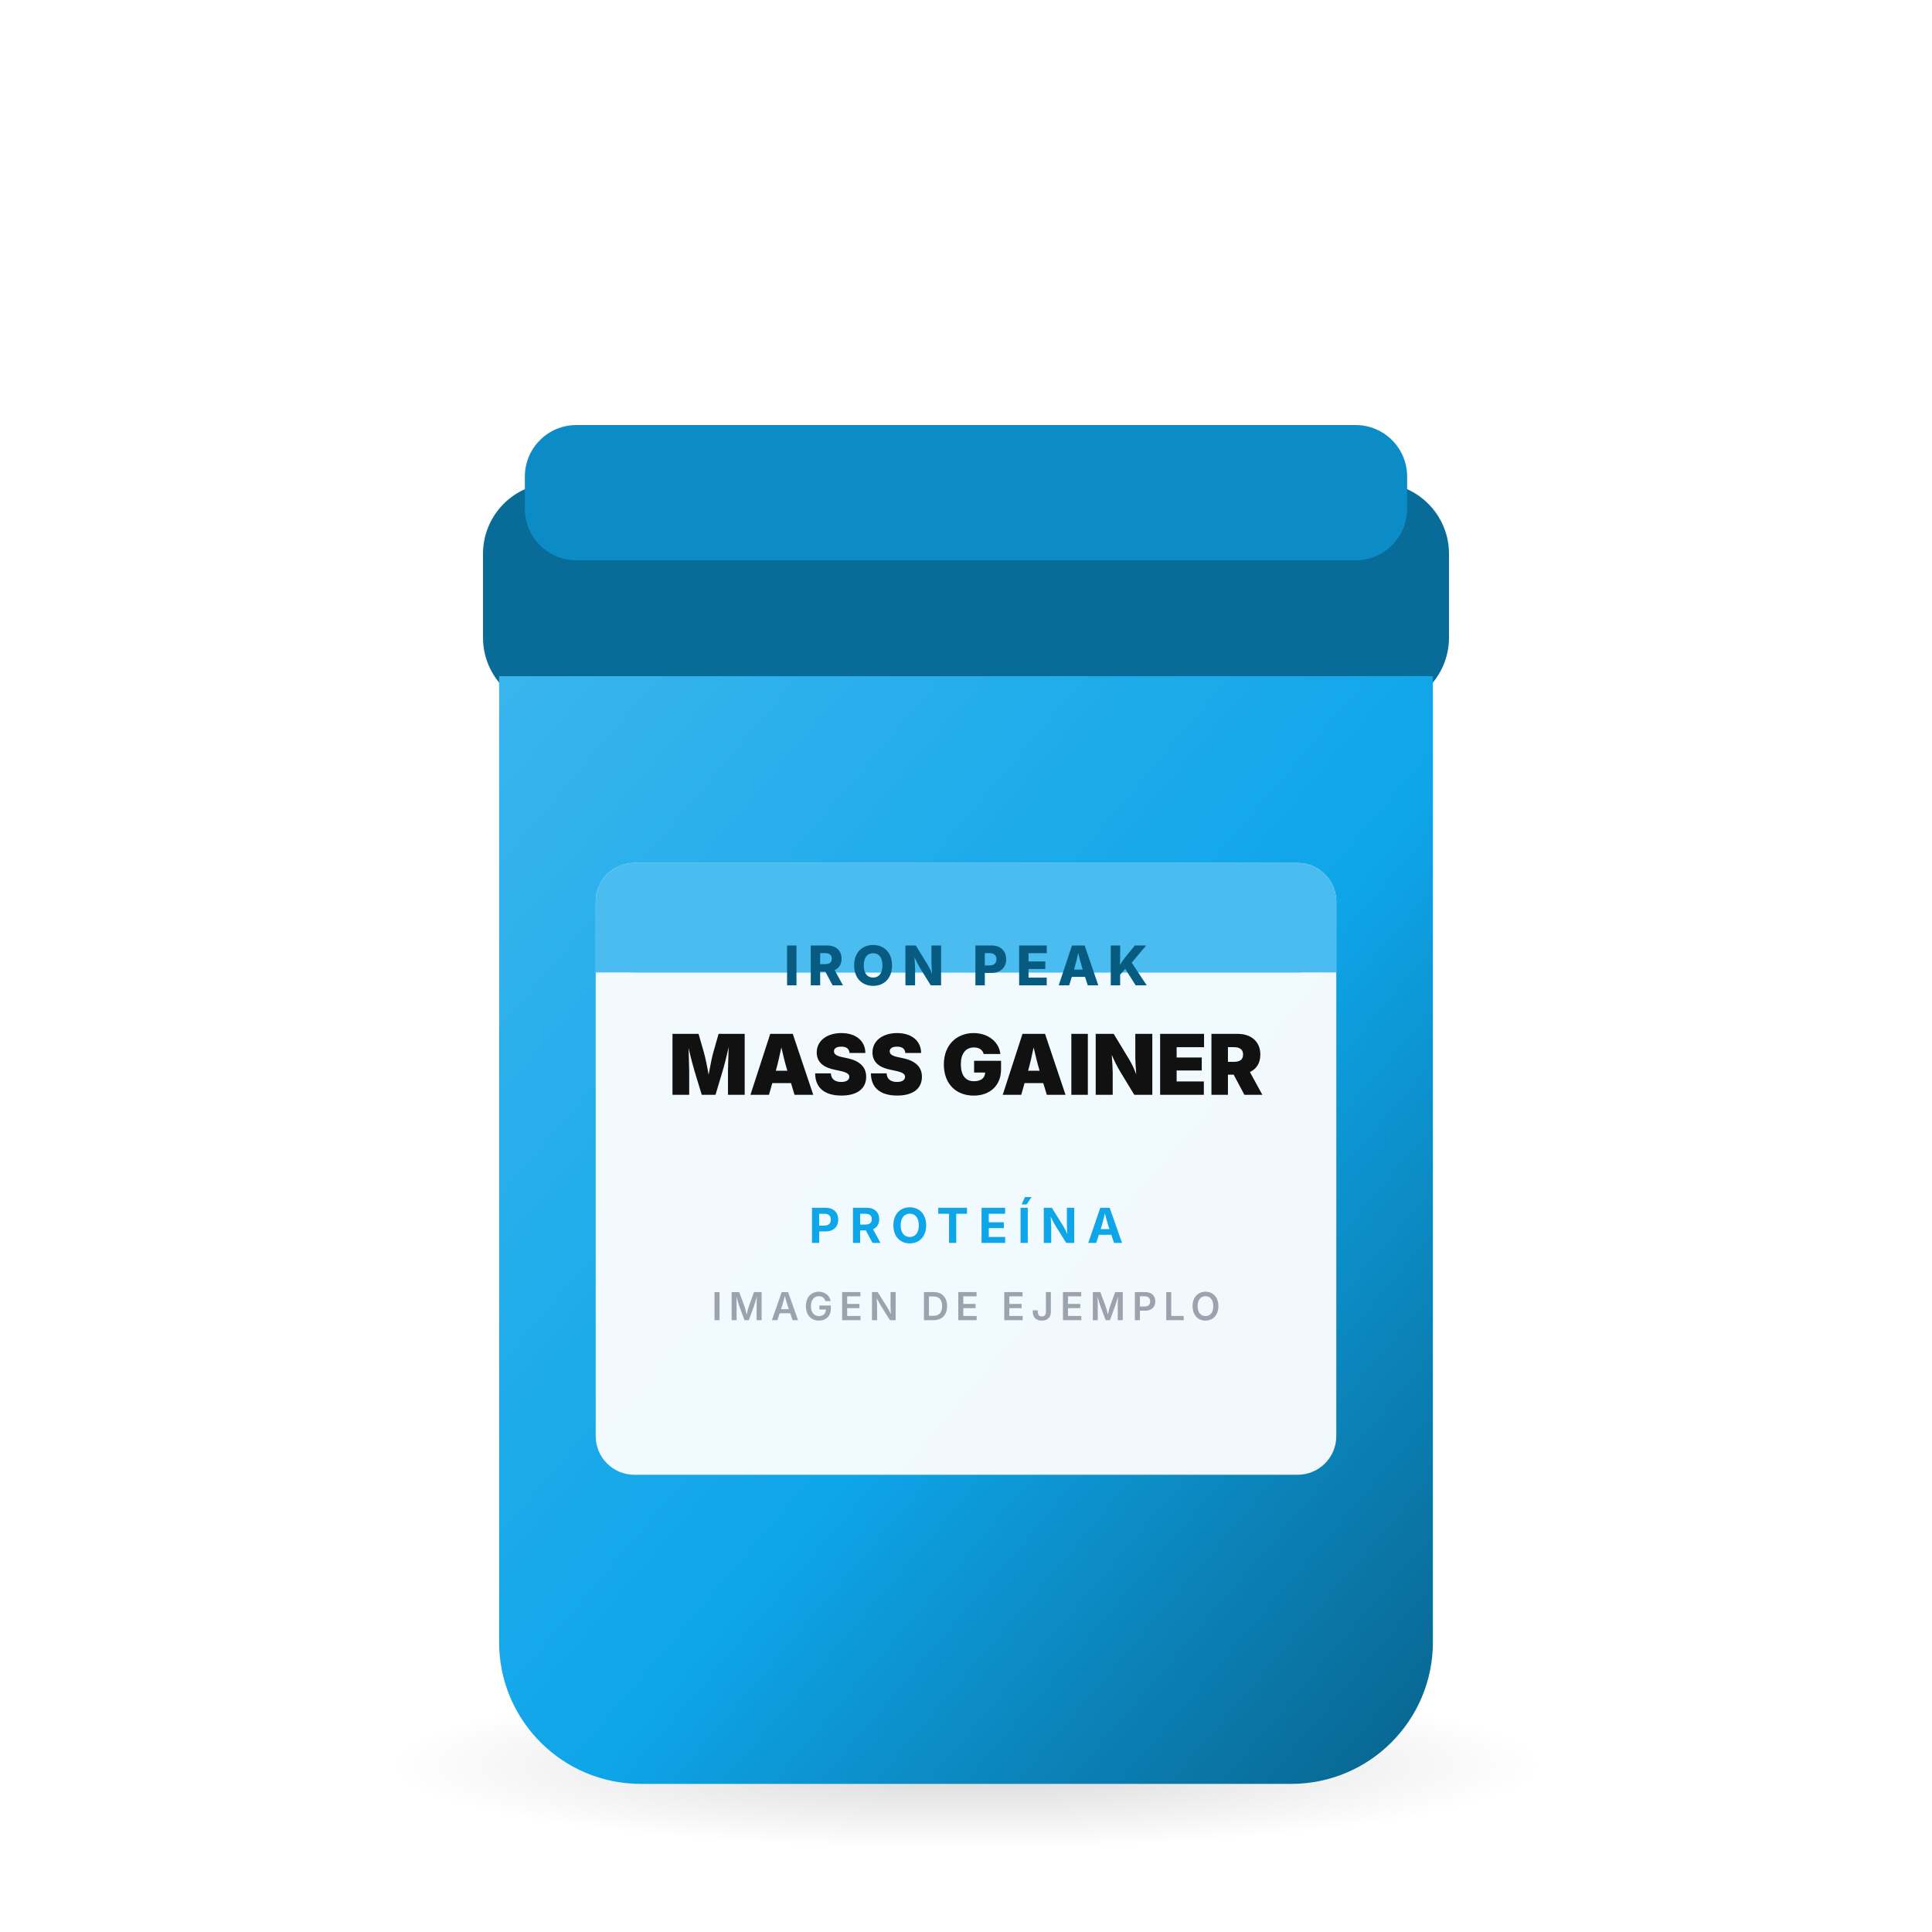
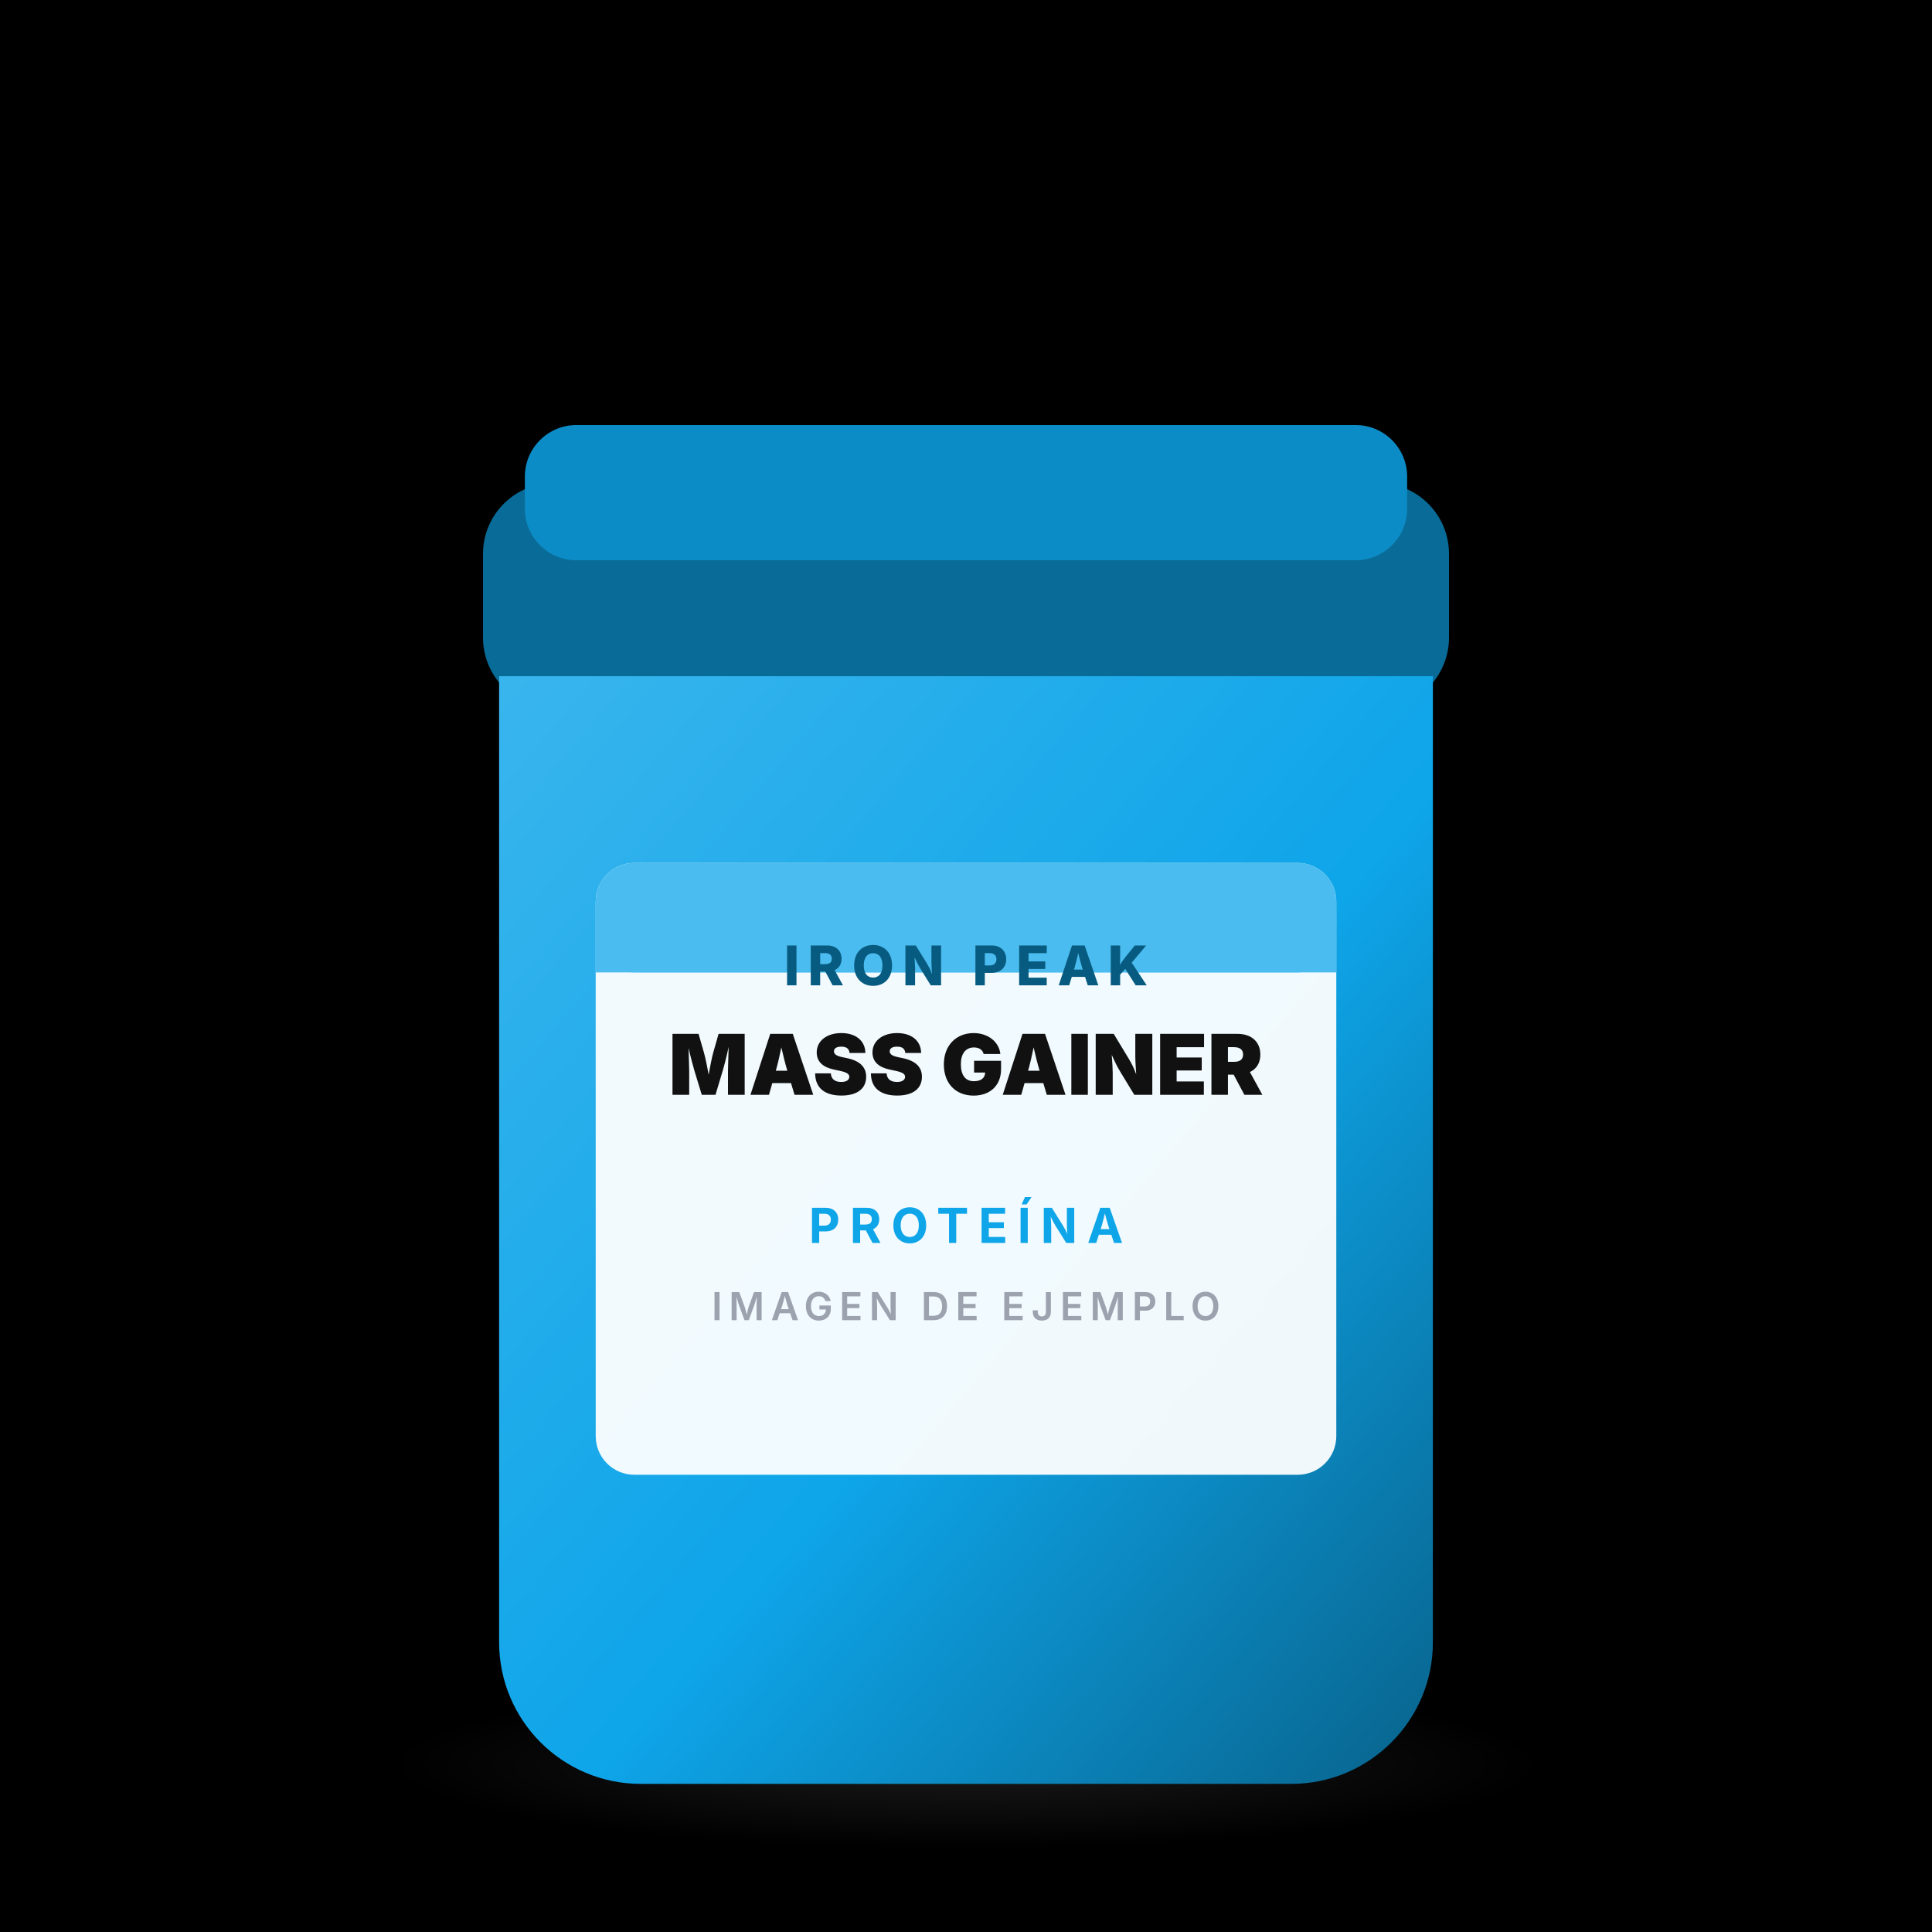
<svg xmlns="http://www.w3.org/2000/svg" viewBox="0 0 600 600" width="600" height="600" role="img" aria-label="Iron Mass Gainer Chocolate 4 kg">
  <defs>
    <linearGradient id="cuerpo" x1="0" y1="0" x2="1" y2="1">
      <stop offset="0%" stop-color="#39b5ed" />
      <stop offset="55%" stop-color="#0ea5e9" />
      <stop offset="100%" stop-color="#08638c" />
    </linearGradient>
    <radialGradient id="piso" cx="0.5" cy="0.5" r="0.5">
-       <stop offset="0%" stop-color="#000000" stop-opacity="0.16" />
-       <stop offset="100%" stop-color="#000000" stop-opacity="0" />
+       <stop offset="0%" stop-color="#ffffff" stop-opacity="0.10" />
+       <stop offset="100%" stop-color="#ffffff" stop-opacity="0" />
    </radialGradient>
  </defs>
-   <rect width="600" height="600" fill="#ffffff" />
+   <rect width="600" height="600" fill="#000000" />
  <ellipse cx="300" cy="548" rx="180" ry="26" fill="url(#piso)" />
  <rect x="150" y="150" width="300" height="70" rx="22" fill="#096b97" />
  <rect x="163" y="132" width="274" height="42" rx="16" fill="#0c8cc6" />
  <path d="M155 210 h290 v300 a44 44 0 0 1 -44 44 h-202 a44 44 0 0 1 -44 -44 z" fill="url(#cuerpo)" />
  <rect x="185" y="268" width="230" height="190" rx="12" fill="#ffffff" opacity="0.94" />
  <rect x="185" y="268" width="230" height="34" rx="12" fill="#4abcef" />
  <rect x="185" y="290" width="230" height="12" fill="#4abcef" />
  <text x="300" y="306" text-anchor="middle" font-family="Inter, Arial, Helvetica, sans-serif" font-size="17" font-weight="800" letter-spacing="2.5" fill="#085b80">IRON PEAK</text>
  <text x="300" y="340" text-anchor="middle" font-family="Inter, Arial, Helvetica, sans-serif" font-size="26" font-weight="900" fill="#111111">MASS GAINER</text>
  <text x="300" y="386" text-anchor="middle" font-family="Inter, Arial, Helvetica, sans-serif" font-size="15" font-weight="700" letter-spacing="3" fill="#0ea5e9">PROTEÍNA</text>
  <text x="300" y="410" text-anchor="middle" font-family="Inter, Arial, Helvetica, sans-serif" font-size="12" font-weight="600" letter-spacing="2" fill="#9ca3af">IMAGEN DE EJEMPLO</text>
</svg>
